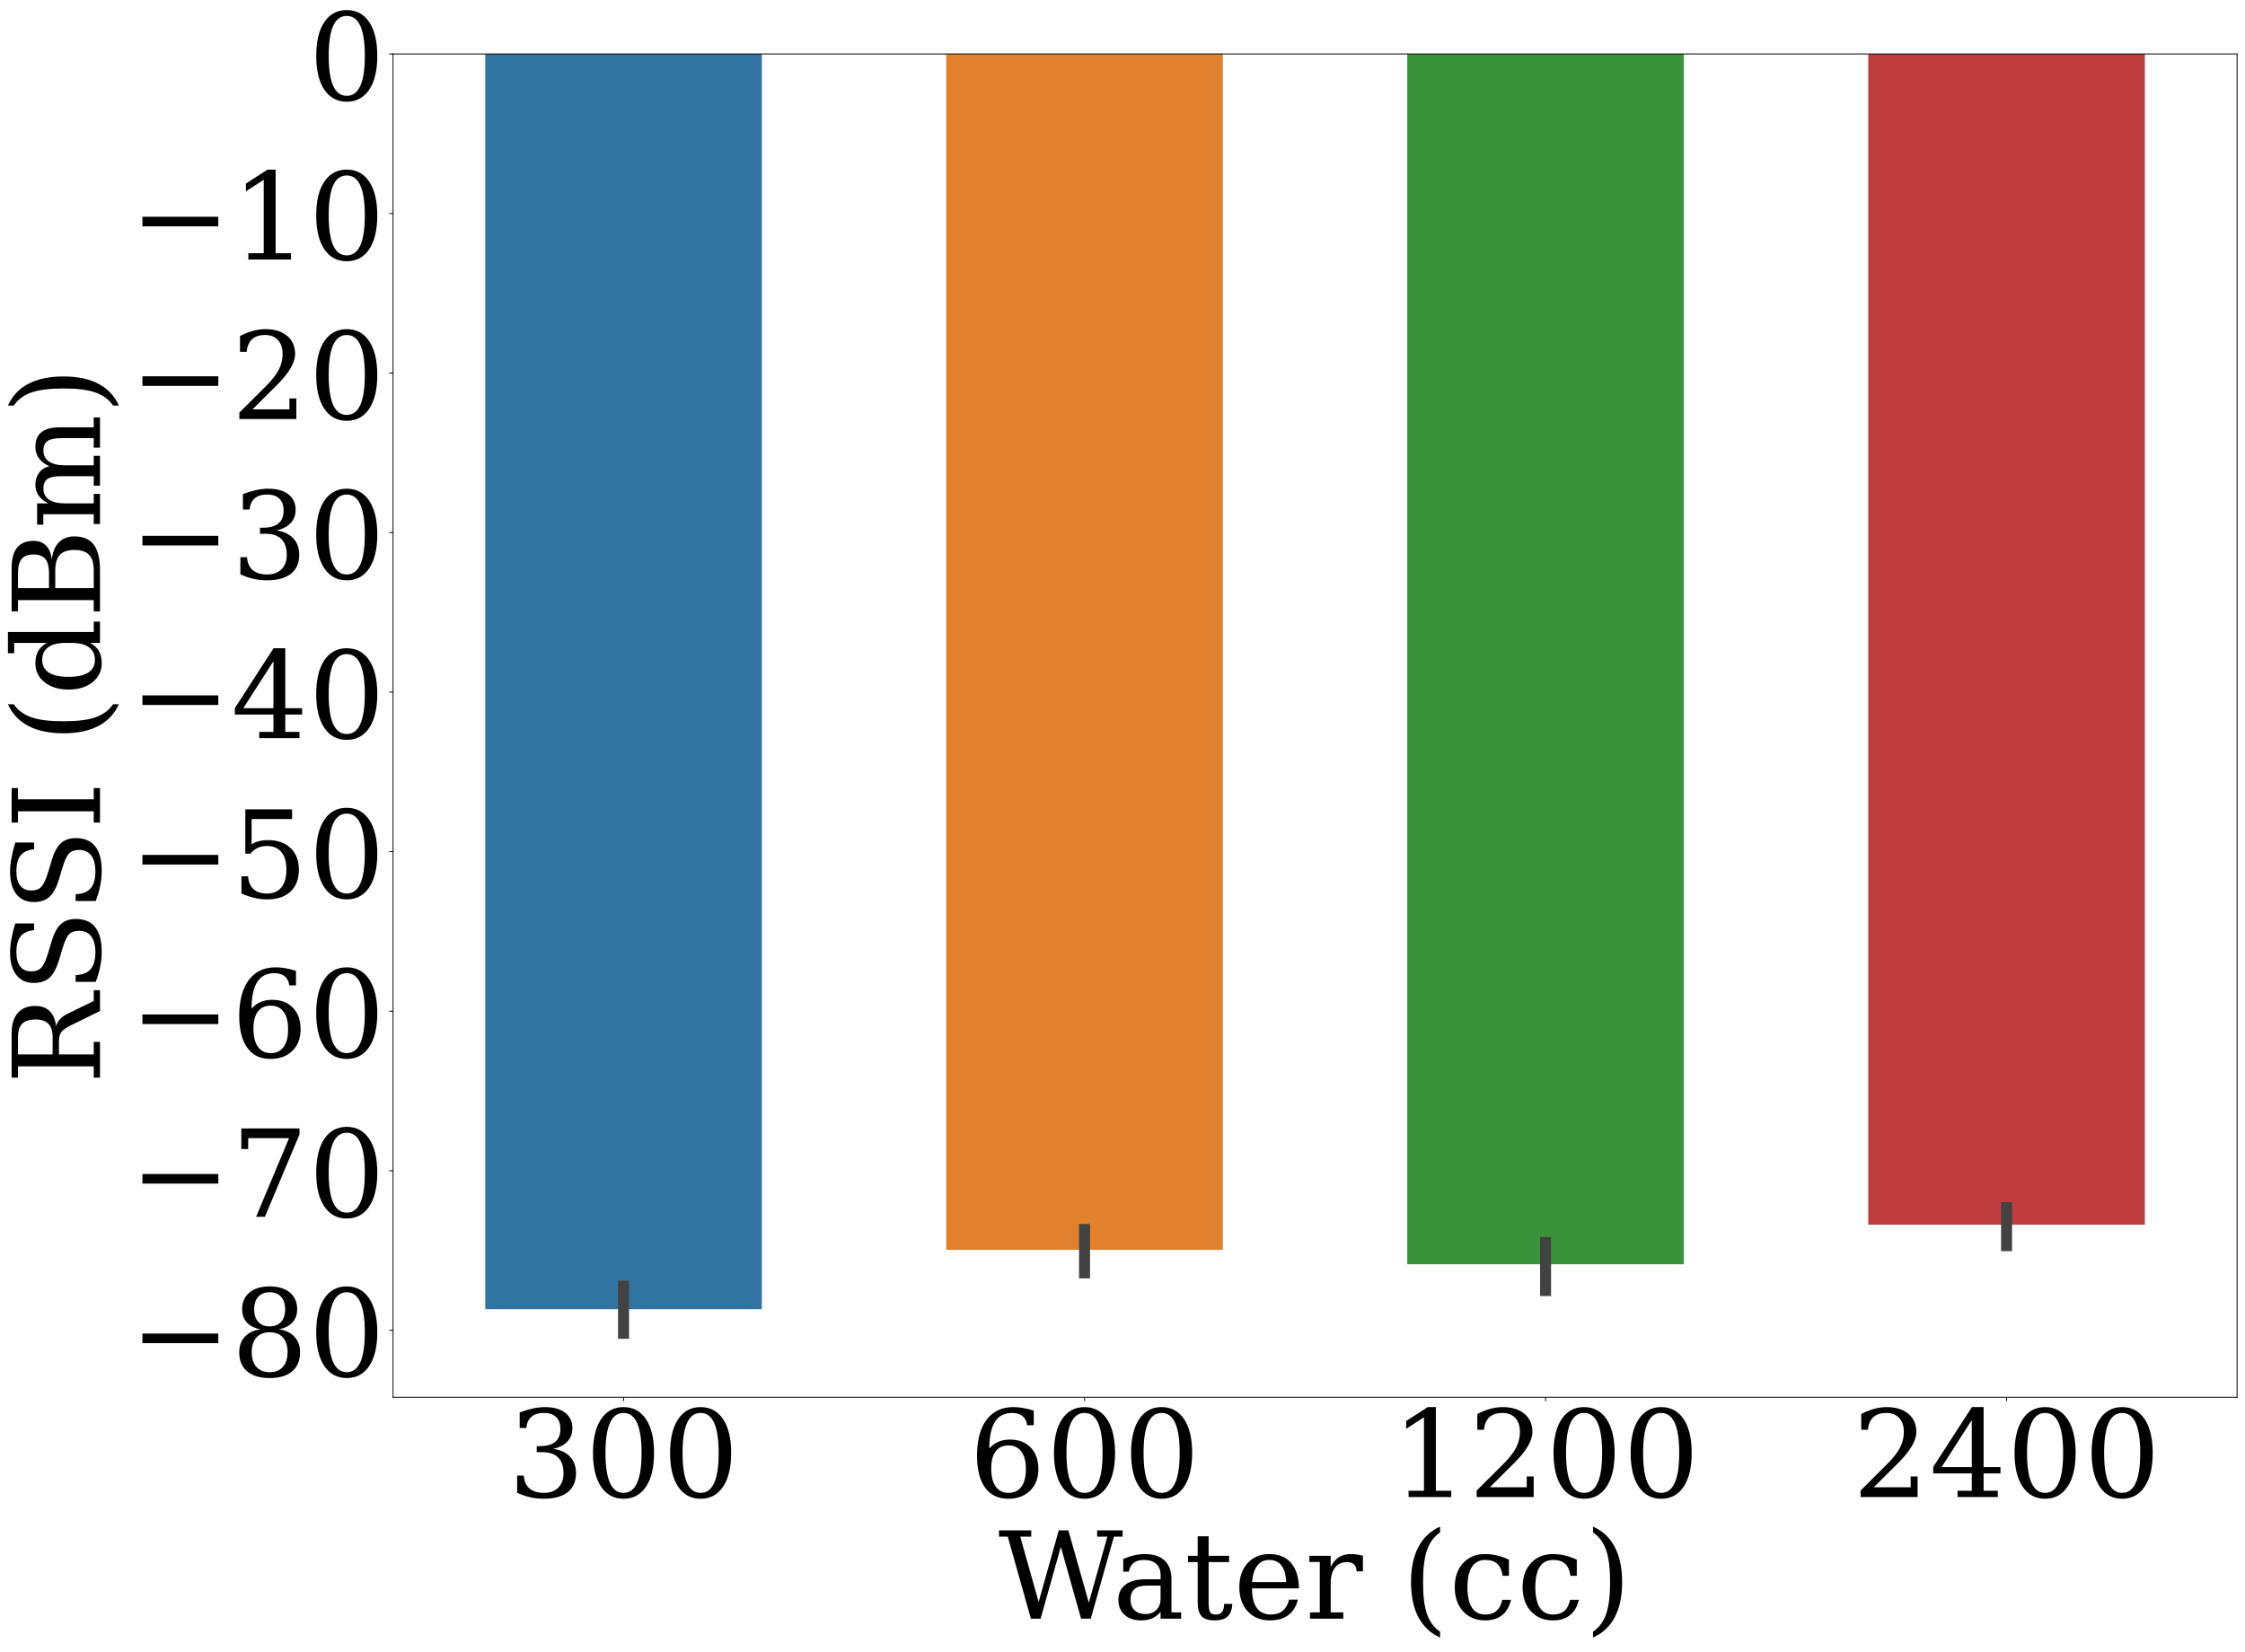
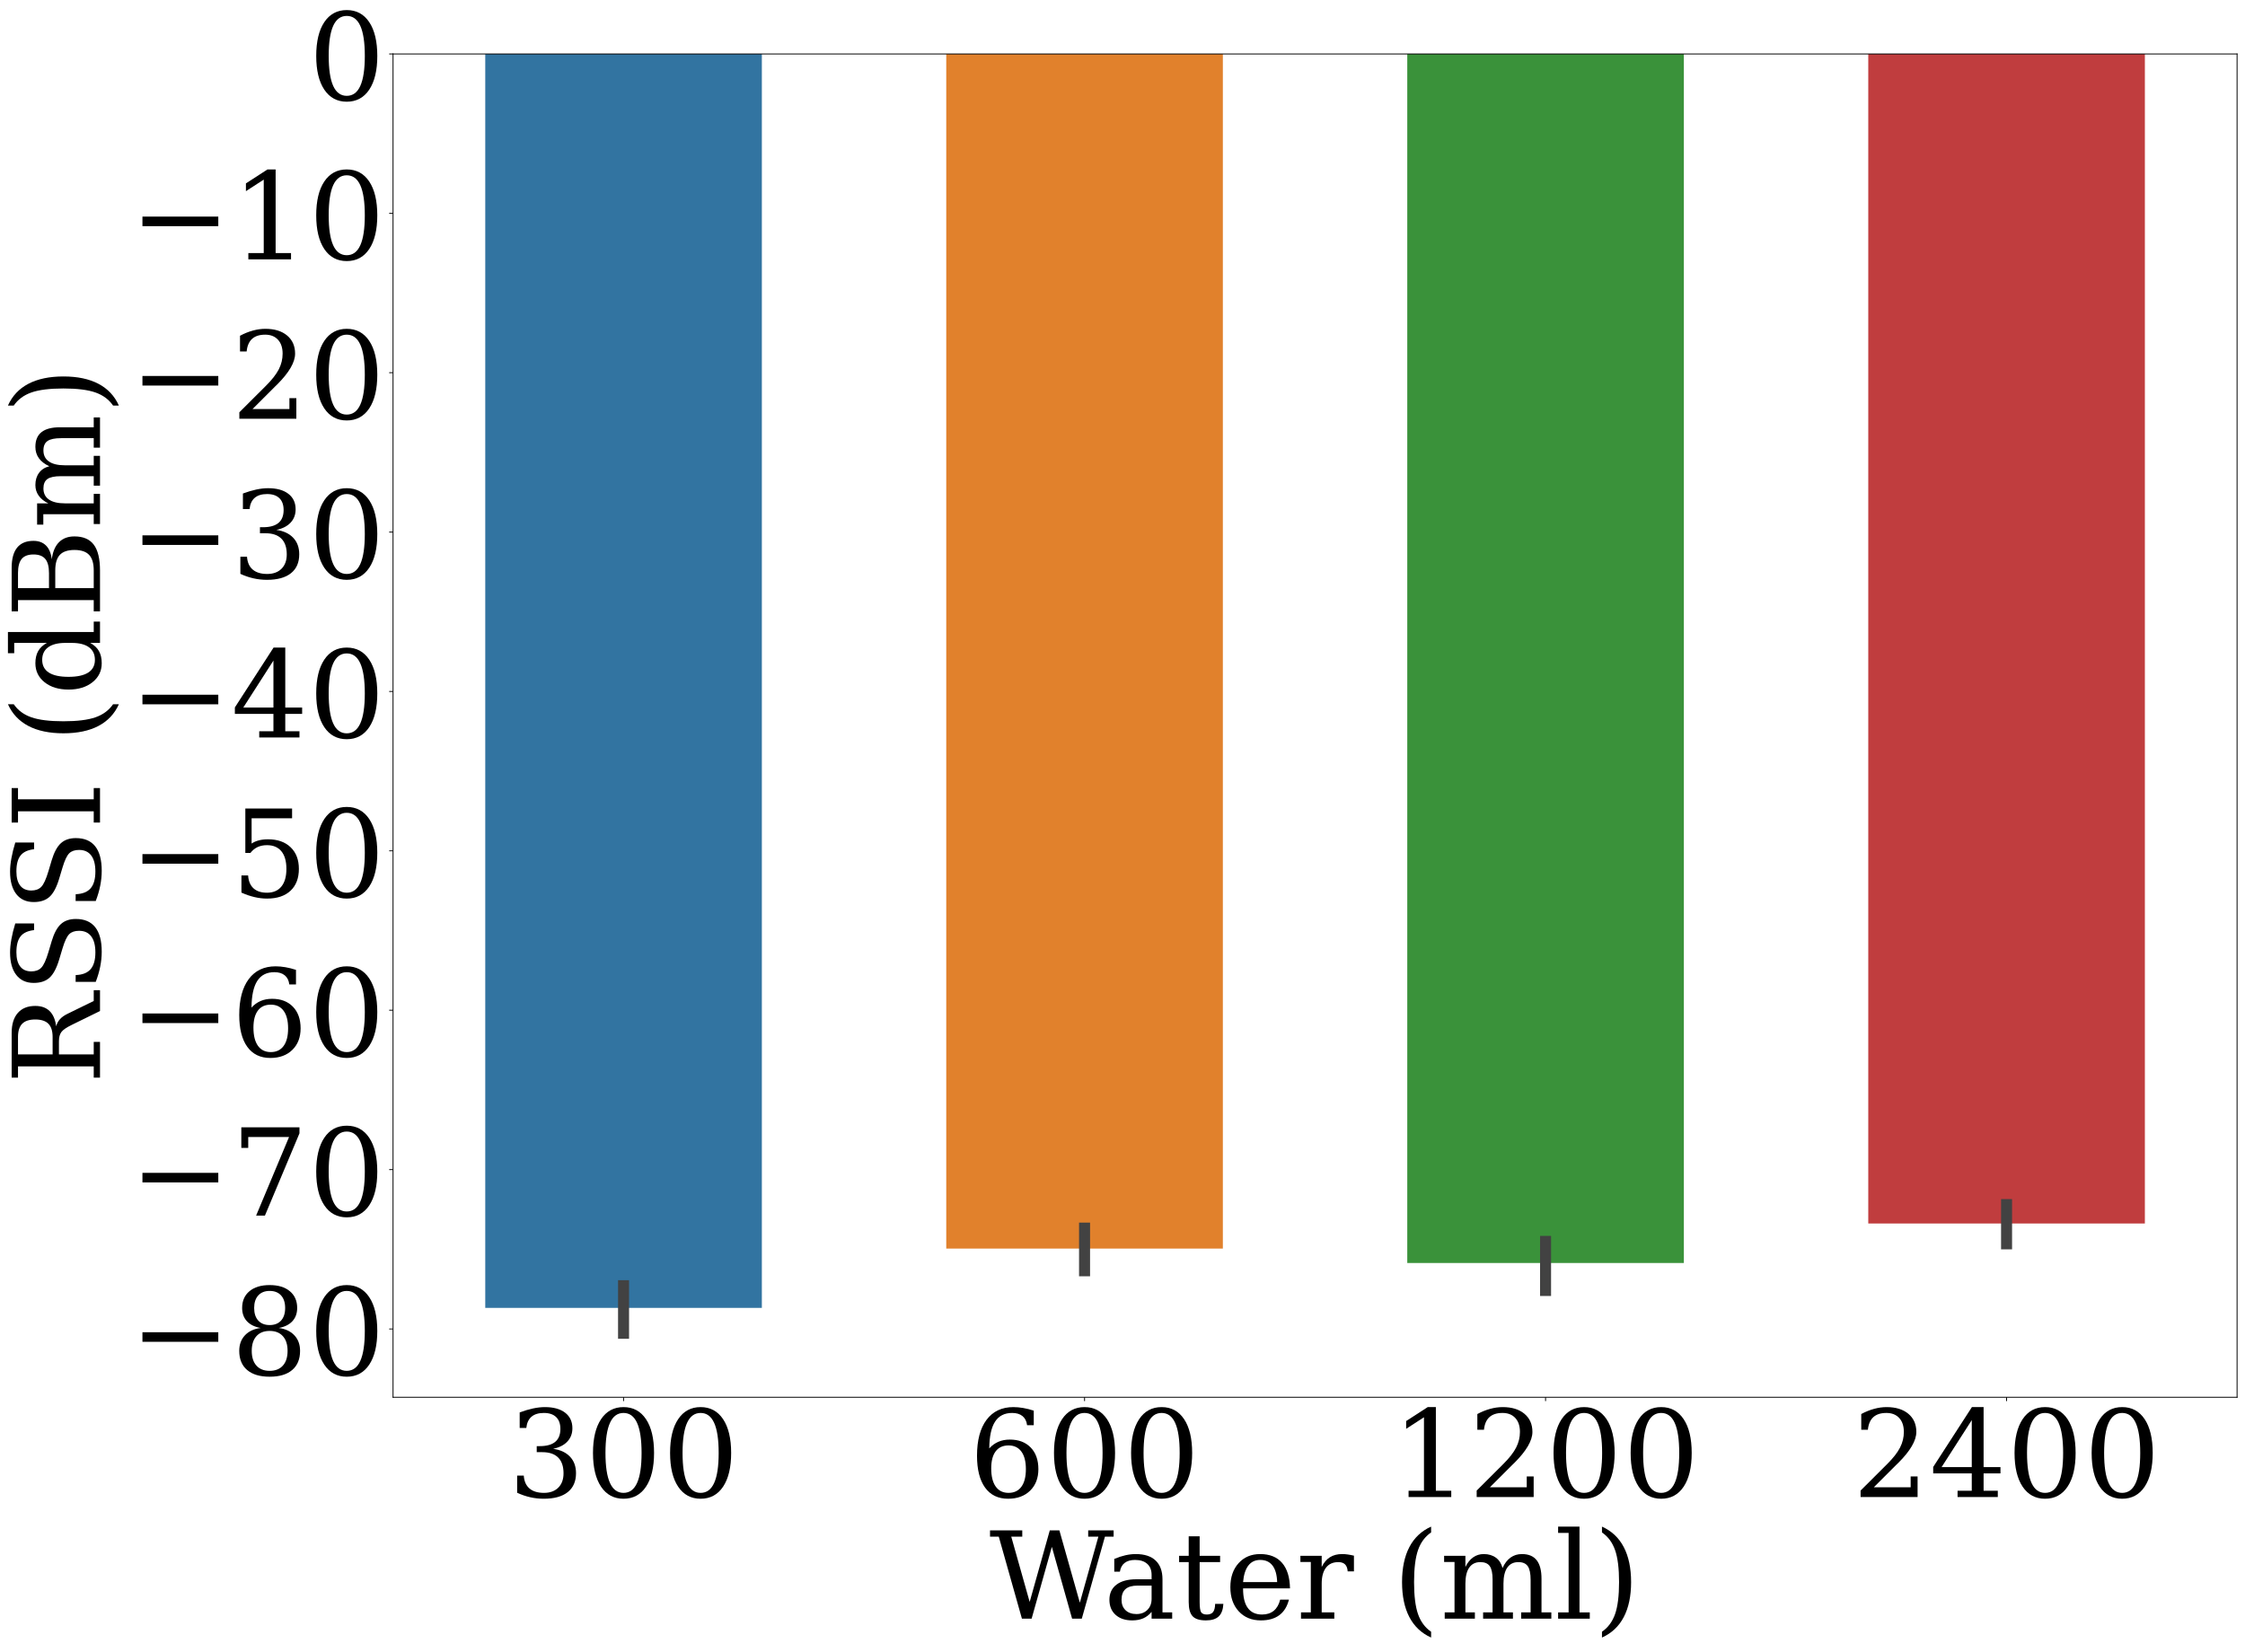
<svg xmlns="http://www.w3.org/2000/svg" xmlns:xlink="http://www.w3.org/1999/xlink" width="2038.011pt" height="1499.79pt" viewBox="0 0 2038.011 1499.79" version="1.1">
  <defs>
    <style type="text/css">*{stroke-linejoin: round; stroke-linecap: butt}</style>
  </defs>
  <g id="figure_1">
    <g id="patch_1">
      <path d="M 0 1499.79  L 2038.011 1499.79  L 2038.011 0  L 0 0  z " style="fill: #ffffff; stroke: #ffffff; stroke-linejoin: miter" />
    </g>
    <g id="axes_1">
      <g id="patch_2">
        <path d="M 356.811 1268.671  L 2030.811 1268.671  L 2030.811 48.991  L 356.811 48.991  z " style="fill: #ffffff" />
      </g>
      <g id="patch_3">
-         <path d="M 440.511 48.991  L 691.611 48.991  L 691.611 1188.708  L 440.511 1188.708  z " clip-path="url(#p7a8e387c16)" style="fill: #3274a1" />
+         <path d="M 440.511 48.991  L 691.611 48.991  L 691.611 1187.521  L 440.511 1187.521  z " clip-path="url(#p4791d69f84)" style="fill: #3274a1" />
      </g>
      <g id="patch_4">
-         <path d="M 859.011 48.991  L 1110.111 48.991  L 1110.111 1134.796  L 859.011 1134.796  z " clip-path="url(#p7a8e387c16)" style="fill: #e1812c" />
+         <path d="M 859.011 48.991  L 1110.111 48.991  L 1110.111 1133.665  L 859.011 1133.665  z " clip-path="url(#p4791d69f84)" style="fill: #e1812c" />
      </g>
      <g id="patch_5">
-         <path d="M 1277.511 48.991  L 1528.611 48.991  L 1528.611 1147.938  L 1277.511 1147.938  z " clip-path="url(#p7a8e387c16)" style="fill: #3a923a" />
+         <path d="M 1277.511 48.991  L 1528.611 48.991  L 1528.611 1146.793  L 1277.511 1146.793  z " clip-path="url(#p4791d69f84)" style="fill: #3a923a" />
      </g>
      <g id="patch_6">
-         <path d="M 1696.011 48.991  L 1947.111 48.991  L 1947.111 1111.997  L 1696.011 1111.997  z " clip-path="url(#p7a8e387c16)" style="fill: #c03d3e" />
+         <path d="M 1696.011 48.991  L 1947.111 48.991  L 1947.111 1110.889  L 1696.011 1110.889  z " clip-path="url(#p4791d69f84)" style="fill: #c03d3e" />
      </g>
      <g id="matplotlib.axis_1">
        <g id="xtick_1">
          <g id="line2d_1">
            <defs>
-               <path id="mc9772211ed" d="M 0 0  L 0 3.5  " style="stroke: #000000; stroke-width: 0.8" />
+               <path id="m0d22808e72" d="M 0 0  L 0 3.5  " style="stroke: #000000; stroke-width: 0.8" />
            </defs>
            <g>
-               <use xlink:href="#mc9772211ed" x="566.061" y="1268.671" style="stroke: #000000; stroke-width: 0.8" />
+               <use xlink:href="#m0d22808e72" x="566.061" y="1268.671" style="stroke: #000000; stroke-width: 0.8" />
            </g>
          </g>
          <g id="text_1">
            <g transform="translate(461.0797 1359.254) scale(1.1 -1.1)">
              <defs>
                <path id="DejaVuSerif-33" d="M 622 4469  Q 988 4606 1323 4678  Q 1659 4750 1953 4750  Q 2638 4750 3022 4454  Q 3406 4159 3406 3634  Q 3406 3213 3140 2930  Q 2875 2647 2388 2547  Q 2963 2466 3280 2130  Q 3597 1794 3597 1259  Q 3597 606 3158 257  Q 2719 -91 1894 -91  Q 1528 -91 1179 -12  Q 831 66 488 225  L 488 1131  L 838 1131  Q 869 681 1141 450  Q 1413 219 1906 219  Q 2384 219 2661 495  Q 2938 772 2938 1253  Q 2938 1803 2653 2086  Q 2369 2369 1819 2369  L 1522 2369  L 1522 2688  L 1678 2688  Q 2225 2688 2498 2914  Q 2772 3141 2772 3597  Q 2772 4006 2547 4223  Q 2322 4441 1900 4441  Q 1478 4441 1245 4241  Q 1013 4041 972 3647  L 622 3647  L 622 4469  z " transform="scale(0.015625)" />
                <path id="DejaVuSerif-30" d="M 2034 219  Q 2513 219 2750 744  Q 2988 1269 2988 2328  Q 2988 3391 2750 3916  Q 2513 4441 2034 4441  Q 1556 4441 1318 3916  Q 1081 3391 1081 2328  Q 1081 1269 1318 744  Q 1556 219 2034 219  z M 2034 -91  Q 1275 -91 848 546  Q 422 1184 422 2328  Q 422 3475 848 4112  Q 1275 4750 2034 4750  Q 2797 4750 3222 4112  Q 3647 3475 3647 2328  Q 3647 1184 3222 546  Q 2797 -91 2034 -91  z " transform="scale(0.015625)" />
              </defs>
              <use xlink:href="#DejaVuSerif-33" />
              <use xlink:href="#DejaVuSerif-30" x="63.623" />
              <use xlink:href="#DejaVuSerif-30" x="127.246" />
            </g>
          </g>
        </g>
        <g id="xtick_2">
          <g id="line2d_2">
            <g>
-               <use xlink:href="#mc9772211ed" x="984.561" y="1268.671" style="stroke: #000000; stroke-width: 0.8" />
+               <use xlink:href="#m0d22808e72" x="984.561" y="1268.671" style="stroke: #000000; stroke-width: 0.8" />
            </g>
          </g>
          <g id="text_2">
            <g transform="translate(879.5797 1359.254) scale(1.1 -1.1)">
              <defs>
                <path id="DejaVuSerif-36" d="M 2094 219  Q 2534 219 2771 542  Q 3009 866 3009 1472  Q 3009 2078 2771 2401  Q 2534 2725 2094 2725  Q 1647 2725 1412 2412  Q 1178 2100 1178 1509  Q 1178 888 1415 553  Q 1653 219 2094 219  z M 1075 2569  Q 1288 2803 1556 2918  Q 1825 3034 2163 3034  Q 2859 3034 3264 2615  Q 3669 2197 3669 1472  Q 3669 763 3233 336  Q 2797 -91 2069 -91  Q 1278 -91 853 498  Q 428 1088 428 2181  Q 428 3406 931 4078  Q 1434 4750 2350 4750  Q 2597 4750 2869 4703  Q 3141 4656 3425 4563  L 3425 3794  L 3072 3794  Q 3034 4109 2831 4275  Q 2628 4441 2284 4441  Q 1678 4441 1381 3981  Q 1084 3522 1075 2569  z " transform="scale(0.015625)" />
              </defs>
              <use xlink:href="#DejaVuSerif-36" />
              <use xlink:href="#DejaVuSerif-30" x="63.623" />
              <use xlink:href="#DejaVuSerif-30" x="127.246" />
            </g>
          </g>
        </g>
        <g id="xtick_3">
          <g id="line2d_3">
            <g>
-               <use xlink:href="#mc9772211ed" x="1403.061" y="1268.671" style="stroke: #000000; stroke-width: 0.8" />
+               <use xlink:href="#m0d22808e72" x="1403.061" y="1268.671" style="stroke: #000000; stroke-width: 0.8" />
            </g>
          </g>
          <g id="text_3">
            <g transform="translate(1263.086 1359.254) scale(1.1 -1.1)">
              <defs>
                <path id="DejaVuSerif-31" d="M 909 0  L 909 331  L 1722 331  L 1722 4213  L 781 3603  L 781 4013  L 1919 4750  L 2350 4750  L 2350 331  L 3163 331  L 3163 0  L 909 0  z " transform="scale(0.015625)" />
                <path id="DejaVuSerif-32" d="M 819 3553  L 469 3553  L 469 4384  Q 803 4563 1142 4656  Q 1481 4750 1806 4750  Q 2534 4750 2956 4397  Q 3378 4044 3378 3438  Q 3378 2753 2422 1800  Q 2347 1728 2309 1691  L 1131 513  L 3078 513  L 3078 1088  L 3444 1088  L 3444 0  L 434 0  L 434 341  L 1850 1753  Q 2319 2222 2519 2614  Q 2719 3006 2719 3438  Q 2719 3909 2473 4175  Q 2228 4441 1797 4441  Q 1350 4441 1106 4219  Q 863 3997 819 3553  z " transform="scale(0.015625)" />
              </defs>
              <use xlink:href="#DejaVuSerif-31" />
              <use xlink:href="#DejaVuSerif-32" x="63.623" />
              <use xlink:href="#DejaVuSerif-30" x="127.246" />
              <use xlink:href="#DejaVuSerif-30" x="190.869" />
            </g>
          </g>
        </g>
        <g id="xtick_4">
          <g id="line2d_4">
            <g>
-               <use xlink:href="#mc9772211ed" x="1821.561" y="1268.671" style="stroke: #000000; stroke-width: 0.8" />
+               <use xlink:href="#m0d22808e72" x="1821.561" y="1268.671" style="stroke: #000000; stroke-width: 0.8" />
            </g>
          </g>
          <g id="text_4">
            <g transform="translate(1681.586 1359.254) scale(1.1 -1.1)">
              <defs>
                <path id="DejaVuSerif-34" d="M 2234 1581  L 2234 4063  L 641 1581  L 2234 1581  z M 3609 0  L 1484 0  L 1484 331  L 2234 331  L 2234 1247  L 197 1247  L 197 1588  L 2241 4750  L 2859 4750  L 2859 1581  L 3750 1581  L 3750 1247  L 2859 1247  L 2859 331  L 3609 331  L 3609 0  z " transform="scale(0.015625)" />
              </defs>
              <use xlink:href="#DejaVuSerif-32" />
              <use xlink:href="#DejaVuSerif-34" x="63.623" />
              <use xlink:href="#DejaVuSerif-30" x="127.246" />
              <use xlink:href="#DejaVuSerif-30" x="190.869" />
            </g>
          </g>
        </g>
        <g id="text_5">
-           <g transform="translate(906.3586 1469.714) scale(1.1 -1.1)">
+           <g transform="translate(898.2117 1469.714) scale(1.1 -1.1)">
            <defs>
              <path id="DejaVuSerif-57" d="M 4878 0  L 4366 0  L 3297 3794  L 2228 0  L 1716 0  L 494 4331  L 31 4331  L 31 4666  L 1734 4666  L 1734 4331  L 1153 4331  L 2125 884  L 3188 4666  L 3694 4666  L 4775 844  L 5753 4331  L 5216 4331  L 5216 4666  L 6559 4666  L 6559 4331  L 6100 4331  L 4878 0  z " transform="scale(0.015625)" />
              <path id="DejaVuSerif-61" d="M 2547 1044  L 2547 1747  L 1806 1747  Q 1378 1747 1168 1562  Q 959 1378 959 997  Q 959 650 1171 447  Q 1384 244 1747 244  Q 2106 244 2326 466  Q 2547 688 2547 1044  z M 3122 2075  L 3122 331  L 3634 331  L 3634 0  L 2547 0  L 2547 359  Q 2356 128 2106 18  Q 1856 -91 1522 -91  Q 969 -91 644 203  Q 319 497 319 997  Q 319 1513 691 1797  Q 1063 2081 1741 2081  L 2547 2081  L 2547 2309  Q 2547 2688 2317 2895  Q 2088 3103 1672 3103  Q 1328 3103 1125 2947  Q 922 2791 872 2484  L 575 2484  L 575 3156  Q 875 3284 1158 3348  Q 1441 3413 1709 3413  Q 2400 3413 2761 3070  Q 3122 2728 3122 2075  z " transform="scale(0.015625)" />
              <path id="DejaVuSerif-74" d="M 691 2988  L 184 2988  L 184 3322  L 691 3322  L 691 4353  L 1269 4353  L 1269 3322  L 2350 3322  L 2350 2988  L 1269 2988  L 1269 878  Q 1269 456 1350 337  Q 1431 219 1650 219  Q 1875 219 1978 351  Q 2081 484 2088 781  L 2522 781  Q 2497 328 2275 118  Q 2053 -91 1600 -91  Q 1103 -91 897 129  Q 691 350 691 878  L 691 2988  z " transform="scale(0.015625)" />
              <path id="DejaVuSerif-65" d="M 3469 1600  L 991 1600  L 991 1575  Q 991 903 1244 561  Q 1497 219 1991 219  Q 2369 219 2611 417  Q 2853 616 2950 1006  L 3413 1006  Q 3275 459 2904 184  Q 2534 -91 1931 -91  Q 1203 -91 761 389  Q 319 869 319 1663  Q 319 2450 753 2931  Q 1188 3413 1894 3413  Q 2647 3413 3050 2948  Q 3453 2484 3469 1600  z M 2791 1931  Q 2772 2513 2545 2808  Q 2319 3103 1894 3103  Q 1497 3103 1269 2806  Q 1041 2509 991 1931  L 2791 1931  z " transform="scale(0.015625)" />
              <path id="DejaVuSerif-72" d="M 3059 3328  L 3059 2497  L 2728 2497  Q 2713 2744 2591 2866  Q 2469 2988 2234 2988  Q 1809 2988 1582 2694  Q 1356 2400 1356 1850  L 1356 331  L 2022 331  L 2022 0  L 263 0  L 263 331  L 781 331  L 781 2994  L 231 2994  L 231 3322  L 1356 3322  L 1356 2731  Q 1525 3078 1790 3245  Q 2056 3413 2438 3413  Q 2578 3413 2733 3391  Q 2888 3369 3059 3328  z " transform="scale(0.015625)" />
              <path id="DejaVuSerif-20" transform="scale(0.015625)" />
              <path id="DejaVuSerif-28" d="M 2041 -997  Q 1281 -656 893 83  Q 506 822 506 1931  Q 506 3044 893 3783  Q 1281 4522 2041 4863  L 2041 4556  Q 1559 4225 1350 3623  Q 1141 3022 1141 1931  Q 1141 844 1350 242  Q 1559 -359 2041 -691  L 2041 -997  z " transform="scale(0.015625)" />
-               <path id="DejaVuSerif-63" d="M 3291 997  Q 3169 466 2822 187  Q 2475 -91 1925 -91  Q 1200 -91 759 389  Q 319 869 319 1663  Q 319 2459 759 2936  Q 1200 3413 1925 3413  Q 2241 3413 2553 3339  Q 2866 3266 3181 3116  L 3181 2266  L 2847 2266  Q 2781 2703 2561 2903  Q 2341 3103 1931 3103  Q 1466 3103 1228 2742  Q 991 2381 991 1663  Q 991 944 1227 581  Q 1463 219 1931 219  Q 2303 219 2525 412  Q 2747 606 2828 997  L 3291 997  z " transform="scale(0.015625)" />
+               <path id="DejaVuSerif-6d" d="M 3316 2675  Q 3481 3041 3739 3227  Q 3997 3413 4341 3413  Q 4863 3413 5119 3089  Q 5375 2766 5375 2113  L 5375 331  L 5894 331  L 5894 0  L 4300 0  L 4300 331  L 4800 331  L 4800 2047  Q 4800 2556 4650 2772  Q 4500 2988 4153 2988  Q 3769 2988 3567 2697  Q 3366 2406 3366 1850  L 3366 331  L 3866 331  L 3866 0  L 2291 0  L 2291 331  L 2791 331  L 2791 2069  Q 2791 2566 2641 2777  Q 2491 2988 2144 2988  Q 1759 2988 1557 2697  Q 1356 2406 1356 1850  L 1356 331  L 1856 331  L 1856 0  L 263 0  L 263 331  L 781 331  L 781 2994  L 231 2994  L 231 3322  L 1356 3322  L 1356 2731  Q 1516 3063 1762 3238  Q 2009 3413 2322 3413  Q 2709 3413 2968 3220  Q 3228 3028 3316 2675  z " transform="scale(0.015625)" />
+               <path id="DejaVuSerif-6c" d="M 1313 331  L 1856 331  L 1856 0  L 184 0  L 184 331  L 738 331  L 738 4531  L 184 4531  L 184 4863  L 1313 4863  L 1313 331  z " transform="scale(0.015625)" />
              <path id="DejaVuSerif-29" d="M 453 -997  L 453 -691  Q 934 -359 1145 242  Q 1356 844 1356 1931  Q 1356 3022 1145 3623  Q 934 4225 453 4556  L 453 4863  Q 1216 4522 1603 3783  Q 1991 3044 1991 1931  Q 1991 822 1603 83  Q 1216 -656 453 -997  z " transform="scale(0.015625)" />
            </defs>
            <use xlink:href="#DejaVuSerif-57" />
            <use xlink:href="#DejaVuSerif-61" x="94.033" />
            <use xlink:href="#DejaVuSerif-74" x="153.652" />
            <use xlink:href="#DejaVuSerif-65" x="193.838" />
            <use xlink:href="#DejaVuSerif-72" x="253.018" />
            <use xlink:href="#DejaVuSerif-20" x="300.82" />
            <use xlink:href="#DejaVuSerif-28" x="332.607" />
-             <use xlink:href="#DejaVuSerif-63" x="371.621" />
-             <use xlink:href="#DejaVuSerif-63" x="427.627" />
-             <use xlink:href="#DejaVuSerif-29" x="483.633" />
+             <use xlink:href="#DejaVuSerif-6d" x="371.621" />
+             <use xlink:href="#DejaVuSerif-6c" x="466.445" />
+             <use xlink:href="#DejaVuSerif-29" x="498.428" />
          </g>
        </g>
      </g>
      <g id="matplotlib.axis_2">
        <g id="ytick_1">
          <g id="line2d_5">
            <defs>
-               <path id="meca9356676" d="M 0 0  L -3.5 0  " style="stroke: #000000; stroke-width: 0.8" />
+               <path id="md9ed4eb9f5" d="M 0 0  L -3.5 0  " style="stroke: #000000; stroke-width: 0.8" />
            </defs>
            <g>
-               <use xlink:href="#meca9356676" x="356.811" y="1207.873" style="stroke: #000000; stroke-width: 0.8" />
+               <use xlink:href="#md9ed4eb9f5" x="356.811" y="1206.666" style="stroke: #000000; stroke-width: 0.8" />
            </g>
          </g>
          <g id="text_6">
-             <g transform="translate(117.6594 1249.665) scale(1.1 -1.1)">
+             <g transform="translate(117.6594 1248.457) scale(1.1 -1.1)">
              <defs>
                <path id="DejaVuSerif-2212" d="M 678 2259  L 4684 2259  L 4684 1753  L 678 1753  L 678 2259  z " transform="scale(0.015625)" />
                <path id="DejaVuSerif-38" d="M 2981 1275  Q 2981 1775 2732 2051  Q 2484 2328 2034 2328  Q 1584 2328 1336 2051  Q 1088 1775 1088 1275  Q 1088 772 1336 495  Q 1584 219 2034 219  Q 2484 219 2732 495  Q 2981 772 2981 1275  z M 2853 3541  Q 2853 3966 2637 4203  Q 2422 4441 2034 4441  Q 1650 4441 1433 4203  Q 1216 3966 1216 3541  Q 1216 3113 1433 2875  Q 1650 2638 2034 2638  Q 2422 2638 2637 2875  Q 2853 3113 2853 3541  z M 2516 2484  Q 3047 2413 3344 2092  Q 3641 1772 3641 1275  Q 3641 619 3225 264  Q 2809 -91 2034 -91  Q 1263 -91 845 264  Q 428 619 428 1275  Q 428 1772 725 2092  Q 1022 2413 1556 2484  Q 1084 2569 832 2842  Q 581 3116 581 3541  Q 581 4103 968 4426  Q 1356 4750 2034 4750  Q 2713 4750 3100 4426  Q 3488 4103 3488 3541  Q 3488 3116 3236 2842  Q 2984 2569 2516 2484  z " transform="scale(0.015625)" />
              </defs>
              <use xlink:href="#DejaVuSerif-2212" />
              <use xlink:href="#DejaVuSerif-38" x="83.789" />
              <use xlink:href="#DejaVuSerif-30" x="147.412" />
            </g>
          </g>
        </g>
        <g id="ytick_2">
          <g id="line2d_6">
            <g>
-               <use xlink:href="#meca9356676" x="356.811" y="1063.013" style="stroke: #000000; stroke-width: 0.8" />
+               <use xlink:href="#md9ed4eb9f5" x="356.811" y="1061.957" style="stroke: #000000; stroke-width: 0.8" />
            </g>
          </g>
          <g id="text_7">
-             <g transform="translate(117.6594 1104.805) scale(1.1 -1.1)">
+             <g transform="translate(117.6594 1103.748) scale(1.1 -1.1)">
              <defs>
                <path id="DejaVuSerif-37" d="M 3609 4347  L 1784 0  L 1319 0  L 3059 4153  L 903 4153  L 903 3578  L 538 3578  L 538 4666  L 3609 4666  L 3609 4347  z " transform="scale(0.015625)" />
              </defs>
              <use xlink:href="#DejaVuSerif-2212" />
              <use xlink:href="#DejaVuSerif-37" x="83.789" />
              <use xlink:href="#DejaVuSerif-30" x="147.412" />
            </g>
          </g>
        </g>
        <g id="ytick_3">
          <g id="line2d_7">
            <g>
-               <use xlink:href="#meca9356676" x="356.811" y="918.153" style="stroke: #000000; stroke-width: 0.8" />
+               <use xlink:href="#md9ed4eb9f5" x="356.811" y="917.247" style="stroke: #000000; stroke-width: 0.8" />
            </g>
          </g>
          <g id="text_8">
-             <g transform="translate(117.6594 959.9444) scale(1.1 -1.1)">
+             <g transform="translate(117.6594 959.0387) scale(1.1 -1.1)">
              <use xlink:href="#DejaVuSerif-2212" />
              <use xlink:href="#DejaVuSerif-36" x="83.789" />
              <use xlink:href="#DejaVuSerif-30" x="147.412" />
            </g>
          </g>
        </g>
        <g id="ytick_4">
          <g id="line2d_8">
            <g>
-               <use xlink:href="#meca9356676" x="356.811" y="773.293" style="stroke: #000000; stroke-width: 0.8" />
+               <use xlink:href="#md9ed4eb9f5" x="356.811" y="772.538" style="stroke: #000000; stroke-width: 0.8" />
            </g>
          </g>
          <g id="text_9">
-             <g transform="translate(117.6594 815.0841) scale(1.1 -1.1)">
+             <g transform="translate(117.6594 814.3294) scale(1.1 -1.1)">
              <defs>
                <path id="DejaVuSerif-35" d="M 3219 4666  L 3219 4153  L 1081 4153  L 1081 2816  Q 1244 2928 1461 2984  Q 1678 3041 1947 3041  Q 2703 3041 3140 2622  Q 3578 2203 3578 1478  Q 3578 738 3136 323  Q 2694 -91 1894 -91  Q 1572 -91 1234 -12  Q 897 66 544 225  L 544 1131  L 897 1131  Q 925 688 1179 453  Q 1434 219 1894 219  Q 2388 219 2653 544  Q 2919 869 2919 1478  Q 2919 2084 2655 2407  Q 2391 2731 1894 2731  Q 1613 2731 1398 2631  Q 1184 2531 1019 2322  L 750 2322  L 750 4666  L 3219 4666  z " transform="scale(0.015625)" />
              </defs>
              <use xlink:href="#DejaVuSerif-2212" />
              <use xlink:href="#DejaVuSerif-35" x="83.789" />
              <use xlink:href="#DejaVuSerif-30" x="147.412" />
            </g>
          </g>
        </g>
        <g id="ytick_5">
          <g id="line2d_9">
            <g>
-               <use xlink:href="#meca9356676" x="356.811" y="628.432" style="stroke: #000000; stroke-width: 0.8" />
+               <use xlink:href="#md9ed4eb9f5" x="356.811" y="627.829" style="stroke: #000000; stroke-width: 0.8" />
            </g>
          </g>
          <g id="text_10">
-             <g transform="translate(117.6594 670.2239) scale(1.1 -1.1)">
+             <g transform="translate(117.6594 669.6201) scale(1.1 -1.1)">
              <use xlink:href="#DejaVuSerif-2212" />
              <use xlink:href="#DejaVuSerif-34" x="83.789" />
              <use xlink:href="#DejaVuSerif-30" x="147.412" />
            </g>
          </g>
        </g>
        <g id="ytick_6">
          <g id="line2d_10">
            <g>
-               <use xlink:href="#meca9356676" x="356.811" y="483.572" style="stroke: #000000; stroke-width: 0.8" />
+               <use xlink:href="#md9ed4eb9f5" x="356.811" y="483.119" style="stroke: #000000; stroke-width: 0.8" />
            </g>
          </g>
          <g id="text_11">
-             <g transform="translate(117.6594 525.3636) scale(1.1 -1.1)">
+             <g transform="translate(117.6594 524.9108) scale(1.1 -1.1)">
              <use xlink:href="#DejaVuSerif-2212" />
              <use xlink:href="#DejaVuSerif-33" x="83.789" />
              <use xlink:href="#DejaVuSerif-30" x="147.412" />
            </g>
          </g>
        </g>
        <g id="ytick_7">
          <g id="line2d_11">
            <g>
-               <use xlink:href="#meca9356676" x="356.811" y="338.712" style="stroke: #000000; stroke-width: 0.8" />
+               <use xlink:href="#md9ed4eb9f5" x="356.811" y="338.41" style="stroke: #000000; stroke-width: 0.8" />
            </g>
          </g>
          <g id="text_12">
-             <g transform="translate(117.6594 380.5033) scale(1.1 -1.1)">
+             <g transform="translate(117.6594 380.2014) scale(1.1 -1.1)">
              <use xlink:href="#DejaVuSerif-2212" />
              <use xlink:href="#DejaVuSerif-32" x="83.789" />
              <use xlink:href="#DejaVuSerif-30" x="147.412" />
            </g>
          </g>
        </g>
        <g id="ytick_8">
          <g id="line2d_12">
            <g>
-               <use xlink:href="#meca9356676" x="356.811" y="193.852" style="stroke: #000000; stroke-width: 0.8" />
+               <use xlink:href="#md9ed4eb9f5" x="356.811" y="193.701" style="stroke: #000000; stroke-width: 0.8" />
            </g>
          </g>
          <g id="text_13">
-             <g transform="translate(117.6594 235.6431) scale(1.1 -1.1)">
+             <g transform="translate(117.6594 235.4921) scale(1.1 -1.1)">
              <use xlink:href="#DejaVuSerif-2212" />
              <use xlink:href="#DejaVuSerif-31" x="83.789" />
              <use xlink:href="#DejaVuSerif-30" x="147.412" />
            </g>
          </g>
        </g>
        <g id="ytick_9">
          <g id="line2d_13">
            <g>
-               <use xlink:href="#meca9356676" x="356.811" y="48.991" style="stroke: #000000; stroke-width: 0.8" />
+               <use xlink:href="#md9ed4eb9f5" x="356.811" y="48.991" style="stroke: #000000; stroke-width: 0.8" />
            </g>
          </g>
          <g id="text_14">
            <g transform="translate(279.8234 90.78281) scale(1.1 -1.1)">
              <use xlink:href="#DejaVuSerif-30" />
            </g>
          </g>
        </g>
        <g id="text_15">
          <g transform="translate(90.78281 984.5345) rotate(-90) scale(1.1 -1.1)">
            <defs>
              <path id="DejaVuSerif-52" d="M 3066 2316  Q 3284 2256 3442 2114  Q 3600 1972 3725 1716  L 4403 331  L 4972 331  L 4972 0  L 3872 0  L 3144 1484  Q 2934 1916 2759 2042  Q 2584 2169 2278 2169  L 1581 2169  L 1581 331  L 2241 331  L 2241 0  L 353 0  L 353 331  L 947 331  L 947 4331  L 353 4331  L 353 4666  L 2719 4666  Q 3400 4666 3770 4341  Q 4141 4016 4141 3419  Q 4141 2938 3870 2661  Q 3600 2384 3066 2316  z M 1581 2503  L 2503 2503  Q 2975 2503 3200 2726  Q 3425 2950 3425 3419  Q 3425 3888 3200 4109  Q 2975 4331 2503 4331  L 1581 4331  L 1581 2503  z " transform="scale(0.015625)" />
              <path id="DejaVuSerif-53" d="M 594 225  L 594 1288  L 953 1284  Q 969 753 1261 498  Q 1553 244 2150 244  Q 2706 244 2998 464  Q 3291 684 3291 1106  Q 3291 1444 3114 1625  Q 2938 1806 2369 1978  L 1753 2163  Q 1084 2366 811 2669  Q 538 2972 538 3500  Q 538 4094 959 4422  Q 1381 4750 2144 4750  Q 2469 4750 2856 4679  Q 3244 4609 3681 4475  L 3681 3481  L 3328 3481  Q 3275 3975 2998 4195  Q 2722 4416 2156 4416  Q 1663 4416 1405 4214  Q 1147 4013 1147 3628  Q 1147 3294 1340 3103  Q 1534 2913 2163 2725  L 2741 2553  Q 3375 2363 3645 2067  Q 3916 1772 3916 1275  Q 3916 597 3481 253  Q 3047 -91 2188 -91  Q 1803 -91 1404 -12  Q 1006 66 594 225  z " transform="scale(0.015625)" />
              <path id="DejaVuSerif-49" d="M 1581 331  L 2175 331  L 2175 0  L 353 0  L 353 331  L 947 331  L 947 4331  L 353 4331  L 353 4666  L 2175 4666  L 2175 4331  L 1581 4331  L 1581 331  z " transform="scale(0.015625)" />
              <path id="DejaVuSerif-64" d="M 3359 331  L 3909 331  L 3909 0  L 2784 0  L 2784 519  Q 2616 206 2355 57  Q 2094 -91 1709 -91  Q 1097 -91 708 395  Q 319 881 319 1663  Q 319 2444 706 2928  Q 1094 3413 1709 3413  Q 2094 3413 2355 3264  Q 2616 3116 2784 2803  L 2784 4531  L 2241 4531  L 2241 4863  L 3359 4863  L 3359 331  z M 2784 1497  L 2784 1825  Q 2784 2422 2554 2737  Q 2325 3053 1888 3053  Q 1444 3053 1217 2703  Q 991 2353 991 1663  Q 991 975 1217 622  Q 1444 269 1888 269  Q 2325 269 2554 583  Q 2784 897 2784 1497  z " transform="scale(0.015625)" />
              <path id="DejaVuSerif-42" d="M 1581 331  L 2516 331  Q 3078 331 3337 575  Q 3597 819 3597 1350  Q 3597 1878 3339 2120  Q 3081 2363 2516 2363  L 1581 2363  L 1581 331  z M 1581 2694  L 2375 2694  Q 2888 2694 3123 2891  Q 3359 3088 3359 3513  Q 3359 3941 3123 4136  Q 2888 4331 2375 4331  L 1581 4331  L 1581 2694  z M 353 0  L 353 331  L 947 331  L 947 4331  L 353 4331  L 353 4666  L 2656 4666  Q 3363 4666 3720 4377  Q 4078 4088 4078 3513  Q 4078 3097 3829 2850  Q 3581 2603 3103 2547  Q 3697 2472 4005 2167  Q 4313 1863 4313 1350  Q 4313 656 3875 328  Q 3438 0 2509 0  L 353 0  z " transform="scale(0.015625)" />
-               <path id="DejaVuSerif-6d" d="M 3316 2675  Q 3481 3041 3739 3227  Q 3997 3413 4341 3413  Q 4863 3413 5119 3089  Q 5375 2766 5375 2113  L 5375 331  L 5894 331  L 5894 0  L 4300 0  L 4300 331  L 4800 331  L 4800 2047  Q 4800 2556 4650 2772  Q 4500 2988 4153 2988  Q 3769 2988 3567 2697  Q 3366 2406 3366 1850  L 3366 331  L 3866 331  L 3866 0  L 2291 0  L 2291 331  L 2791 331  L 2791 2069  Q 2791 2566 2641 2777  Q 2491 2988 2144 2988  Q 1759 2988 1557 2697  Q 1356 2406 1356 1850  L 1356 331  L 1856 331  L 1856 0  L 263 0  L 263 331  L 781 331  L 781 2994  L 231 2994  L 231 3322  L 1356 3322  L 1356 2731  Q 1516 3063 1762 3238  Q 2009 3413 2322 3413  Q 2709 3413 2968 3220  Q 3228 3028 3316 2675  z " transform="scale(0.015625)" />
            </defs>
            <use xlink:href="#DejaVuSerif-52" />
            <use xlink:href="#DejaVuSerif-53" x="75.293" />
            <use xlink:href="#DejaVuSerif-53" x="142.049" />
            <use xlink:href="#DejaVuSerif-49" x="210.555" />
            <use xlink:href="#DejaVuSerif-20" x="250.057" />
            <use xlink:href="#DejaVuSerif-28" x="281.844" />
            <use xlink:href="#DejaVuSerif-64" x="320.857" />
            <use xlink:href="#DejaVuSerif-42" x="384.871" />
            <use xlink:href="#DejaVuSerif-6d" x="458.357" />
            <use xlink:href="#DejaVuSerif-29" x="553.182" />
          </g>
        </g>
      </g>
      <g id="line2d_14">
-         <path d="M 566.061 1210.591  L 566.061 1167.742  " clip-path="url(#p7a8e387c16)" style="fill: none; stroke: #424242; stroke-width: 10; stroke-linecap: square" />
+         <path d="M 566.061 1210.591  L 566.061 1167.381  " clip-path="url(#p4791d69f84)" style="fill: none; stroke: #424242; stroke-width: 10; stroke-linecap: square" />
      </g>
      <g id="line2d_15">
-         <path d="M 984.561 1155.717  L 984.561 1116.356  " clip-path="url(#p7a8e387c16)" style="fill: none; stroke: #424242; stroke-width: 10; stroke-linecap: square" />
+         <path d="M 984.561 1153.854  L 984.561 1115.114  " clip-path="url(#p4791d69f84)" style="fill: none; stroke: #424242; stroke-width: 10; stroke-linecap: square" />
      </g>
      <g id="line2d_16">
-         <path d="M 1403.061 1171.785  L 1403.061 1128.198  " clip-path="url(#p7a8e387c16)" style="fill: none; stroke: #424242; stroke-width: 10; stroke-linecap: square" />
+         <path d="M 1403.061 1171.709  L 1403.061 1127.175  " clip-path="url(#p4791d69f84)" style="fill: none; stroke: #424242; stroke-width: 10; stroke-linecap: square" />
      </g>
      <g id="line2d_17">
-         <path d="M 1821.561 1131.012  L 1821.561 1096.554  " clip-path="url(#p7a8e387c16)" style="fill: none; stroke: #424242; stroke-width: 10; stroke-linecap: square" />
+         <path d="M 1821.561 1129.388  L 1821.561 1093.731  " clip-path="url(#p4791d69f84)" style="fill: none; stroke: #424242; stroke-width: 10; stroke-linecap: square" />
      </g>
      <g id="patch_7">
        <path d="M 356.811 1268.671  L 356.811 48.991  " style="fill: none; stroke: #000000; stroke-width: 0.8; stroke-linejoin: miter; stroke-linecap: square" />
      </g>
      <g id="patch_8">
        <path d="M 2030.811 1268.671  L 2030.811 48.991  " style="fill: none; stroke: #000000; stroke-width: 0.8; stroke-linejoin: miter; stroke-linecap: square" />
      </g>
      <g id="patch_9">
        <path d="M 356.811 1268.671  L 2030.811 1268.671  " style="fill: none; stroke: #000000; stroke-width: 0.8; stroke-linejoin: miter; stroke-linecap: square" />
      </g>
      <g id="patch_10">
        <path d="M 356.811 48.991  L 2030.811 48.991  " style="fill: none; stroke: #000000; stroke-width: 0.8; stroke-linejoin: miter; stroke-linecap: square" />
      </g>
    </g>
  </g>
  <defs>
-     <clipPath id="p7a8e387c16">
+     <clipPath id="p4791d69f84">
      <rect x="356.811" y="48.991" width="1674" height="1219.68" />
    </clipPath>
  </defs>
</svg>
